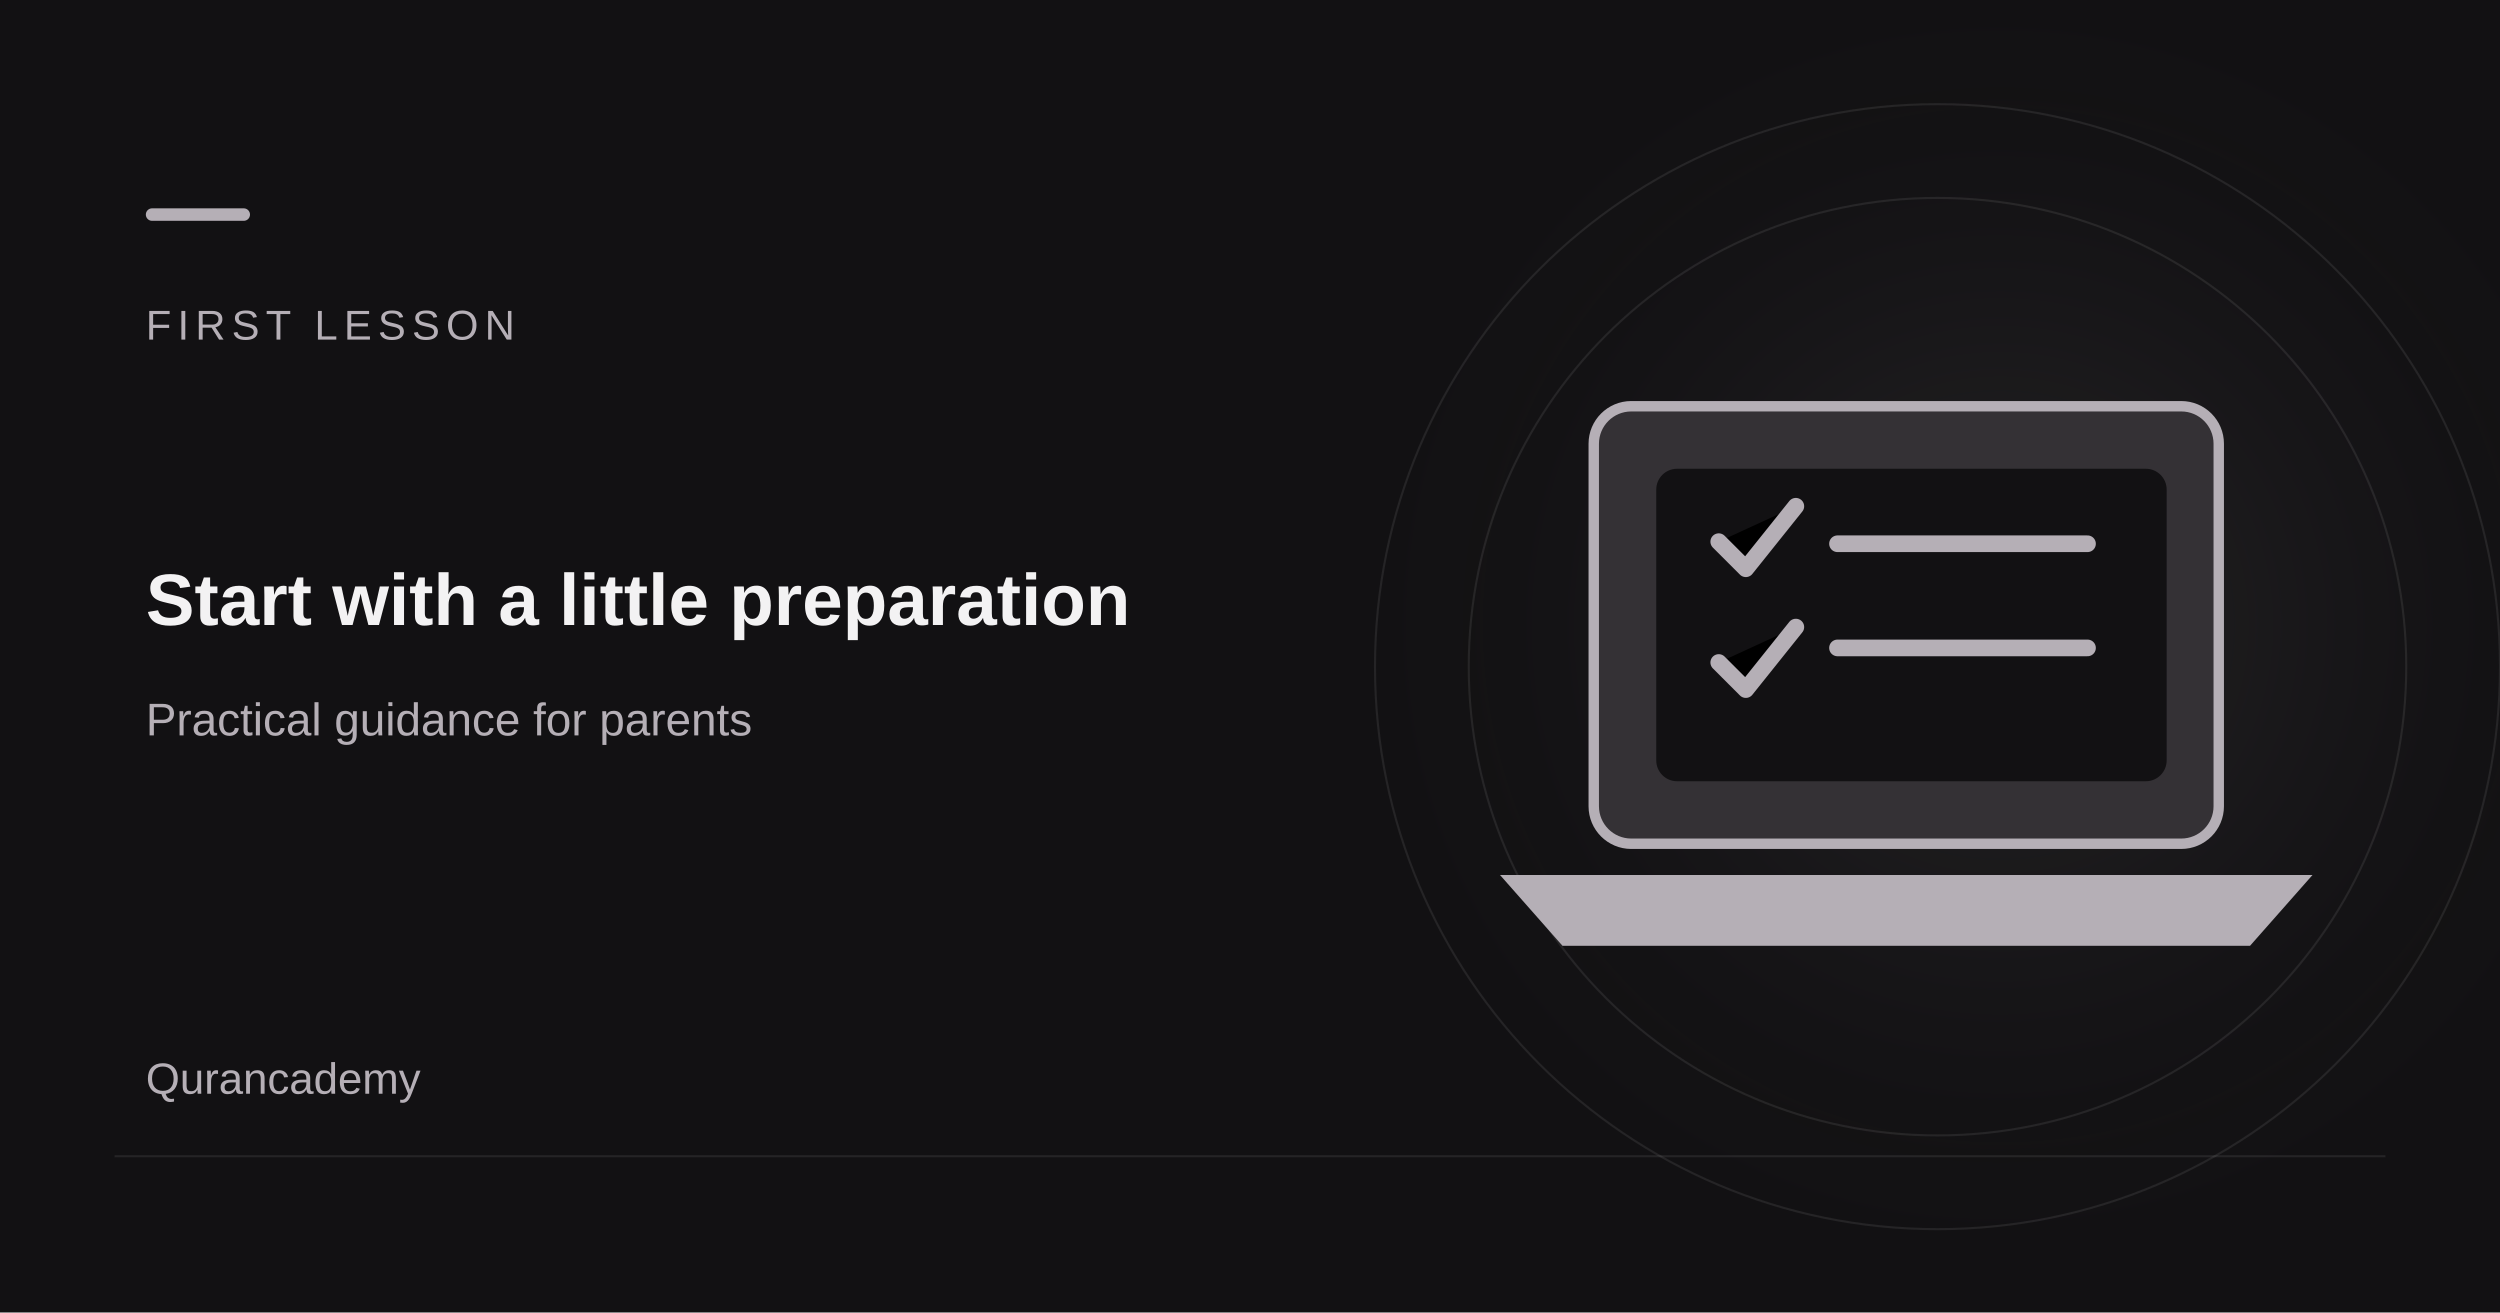
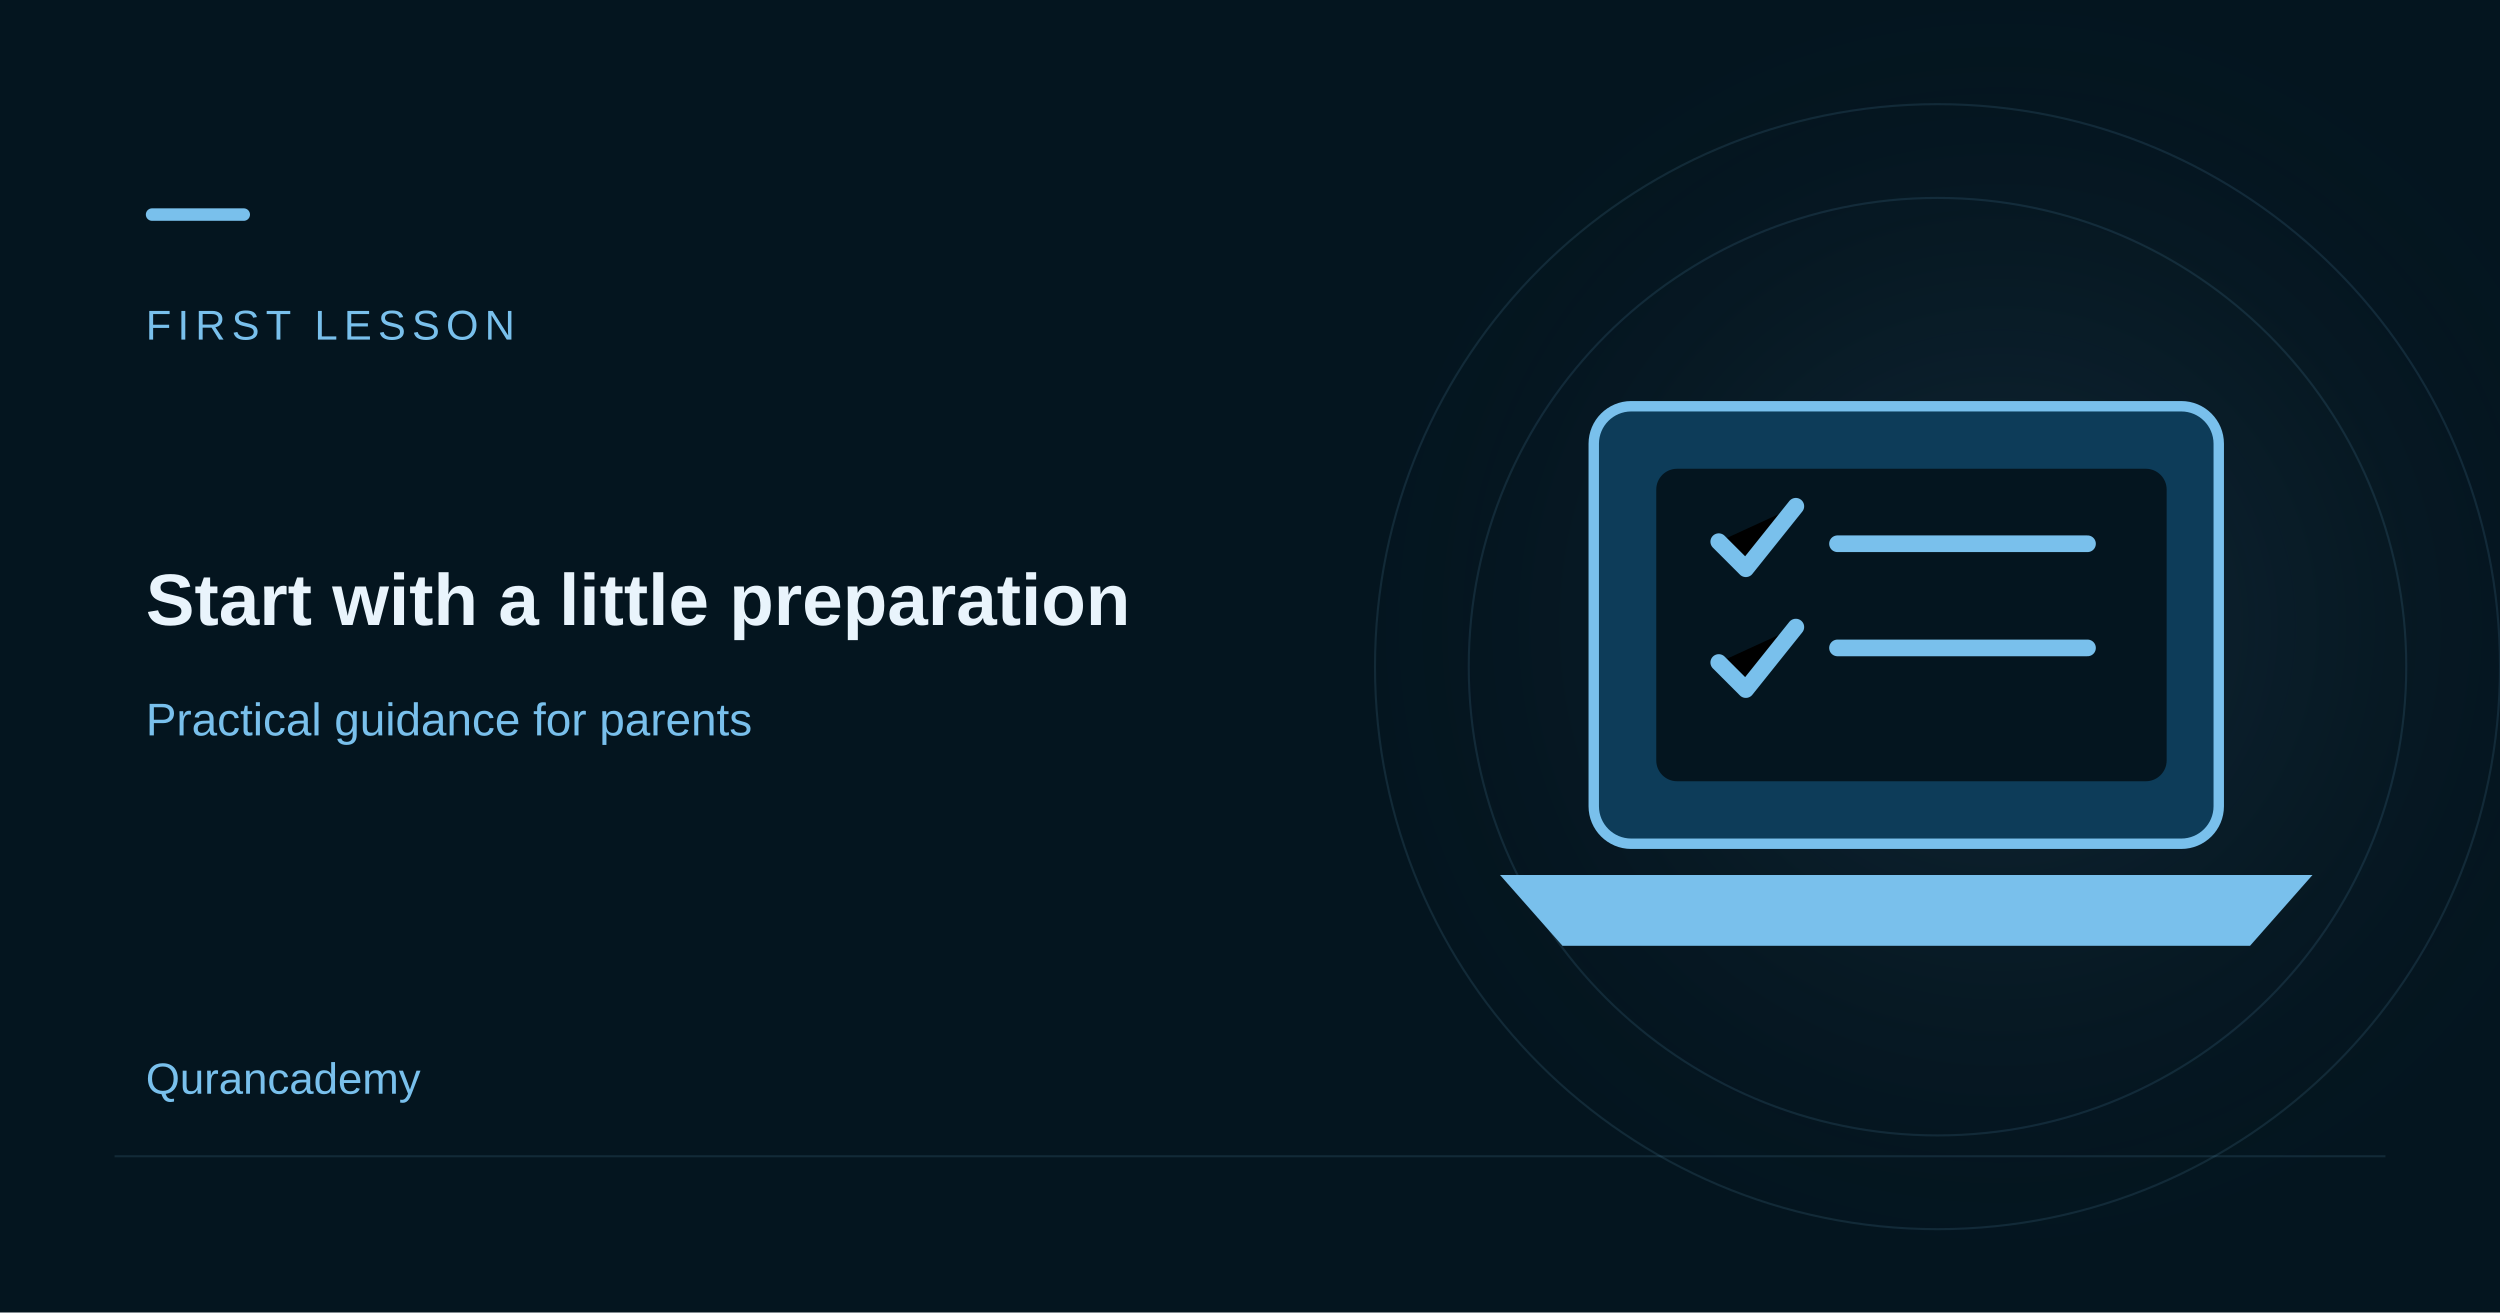
<svg xmlns="http://www.w3.org/2000/svg" width="1200" height="630" viewBox="0 0 1200 630">
  <defs>
    <radialGradient id="wash">
-       <stop stop-color="#b5afb6" stop-opacity=".13" />
-       <stop offset="1" stop-color="#121113" stop-opacity="0" />
+       <stop stop-color="#79c0ec" stop-opacity=".13" />
+       <stop offset="1" stop-color="#04151f" stop-opacity="0" />
    </radialGradient>
  </defs>
-   <rect width="1200" height="630" fill="#121113" />
+   <rect width="1200" height="630" fill="#04151f" />
  <circle cx="960" cy="300" r="320" fill="url(#wash)" />
-   <g fill="none" stroke="#b5afb6" stroke-opacity=".12">
+   <g fill="none" stroke="#79c0ec" stroke-opacity=".12">
    <circle cx="930" cy="320" r="225" />
    <circle cx="930" cy="320" r="270" />
    <path d="M55 555h1090" />
  </g>
-   <rect x="70" y="100" width="50" height="6" rx="3" fill="#b5afb6" />
-   <text x="70" y="163" fill="#b5afb6" font-family="Arial,sans-serif" font-size="20" letter-spacing="3">FIRST LESSON</text>
-   <text x="70" y="300" fill="#f3f2f3" font-family="Arial,sans-serif" font-size="35" font-weight="700">Start with a little preparation</text>
-   <text x="70" y="353" fill="#b5afb6" font-family="Arial,sans-serif" font-size="22">Practical guidance for parents</text>
-   <text x="70" y="525" fill="#b5afb6" font-family="Arial,sans-serif" font-size="21">Qurancademy</text>
-   <rect x="765" y="195" width="300" height="210" rx="18" fill="#343135" stroke="#b5afb6" stroke-width="5" />
-   <path d="M720 420h390l-30 34H750z" fill="#b5afb6" />
-   <rect x="795" y="225" width="245" height="150" rx="10" fill="#121113" />
-   <path d="M825 260l13 13 24-30m-37 75 13 13 24-30m20-40h120m-120 50h120" stroke="#b5afb6" stroke-width="8" stroke-linecap="round" stroke-linejoin="round" />
+   <rect x="70" y="100" width="50" height="6" rx="3" fill="#79c0ec" />
+   <text x="70" y="163" fill="#79c0ec" font-family="Arial,sans-serif" font-size="20" letter-spacing="3">FIRST LESSON</text>
+   <text x="70" y="300" fill="#e9f4fc" font-family="Arial,sans-serif" font-size="35" font-weight="700">Start with a little preparation</text>
+   <text x="70" y="353" fill="#79c0ec" font-family="Arial,sans-serif" font-size="22">Practical guidance for parents</text>
+   <text x="70" y="525" fill="#79c0ec" font-family="Arial,sans-serif" font-size="21">Qurancademy</text>
+   <rect x="765" y="195" width="300" height="210" rx="18" fill="#0d3c59" stroke="#79c0ec" stroke-width="5" />
+   <path d="M720 420h390l-30 34H750z" fill="#79c0ec" />
+   <rect x="795" y="225" width="245" height="150" rx="10" fill="#04151f" />
+   <path d="M825 260l13 13 24-30m-37 75 13 13 24-30m20-40h120m-120 50h120" stroke="#79c0ec" stroke-width="8" stroke-linecap="round" stroke-linejoin="round" />
</svg>
